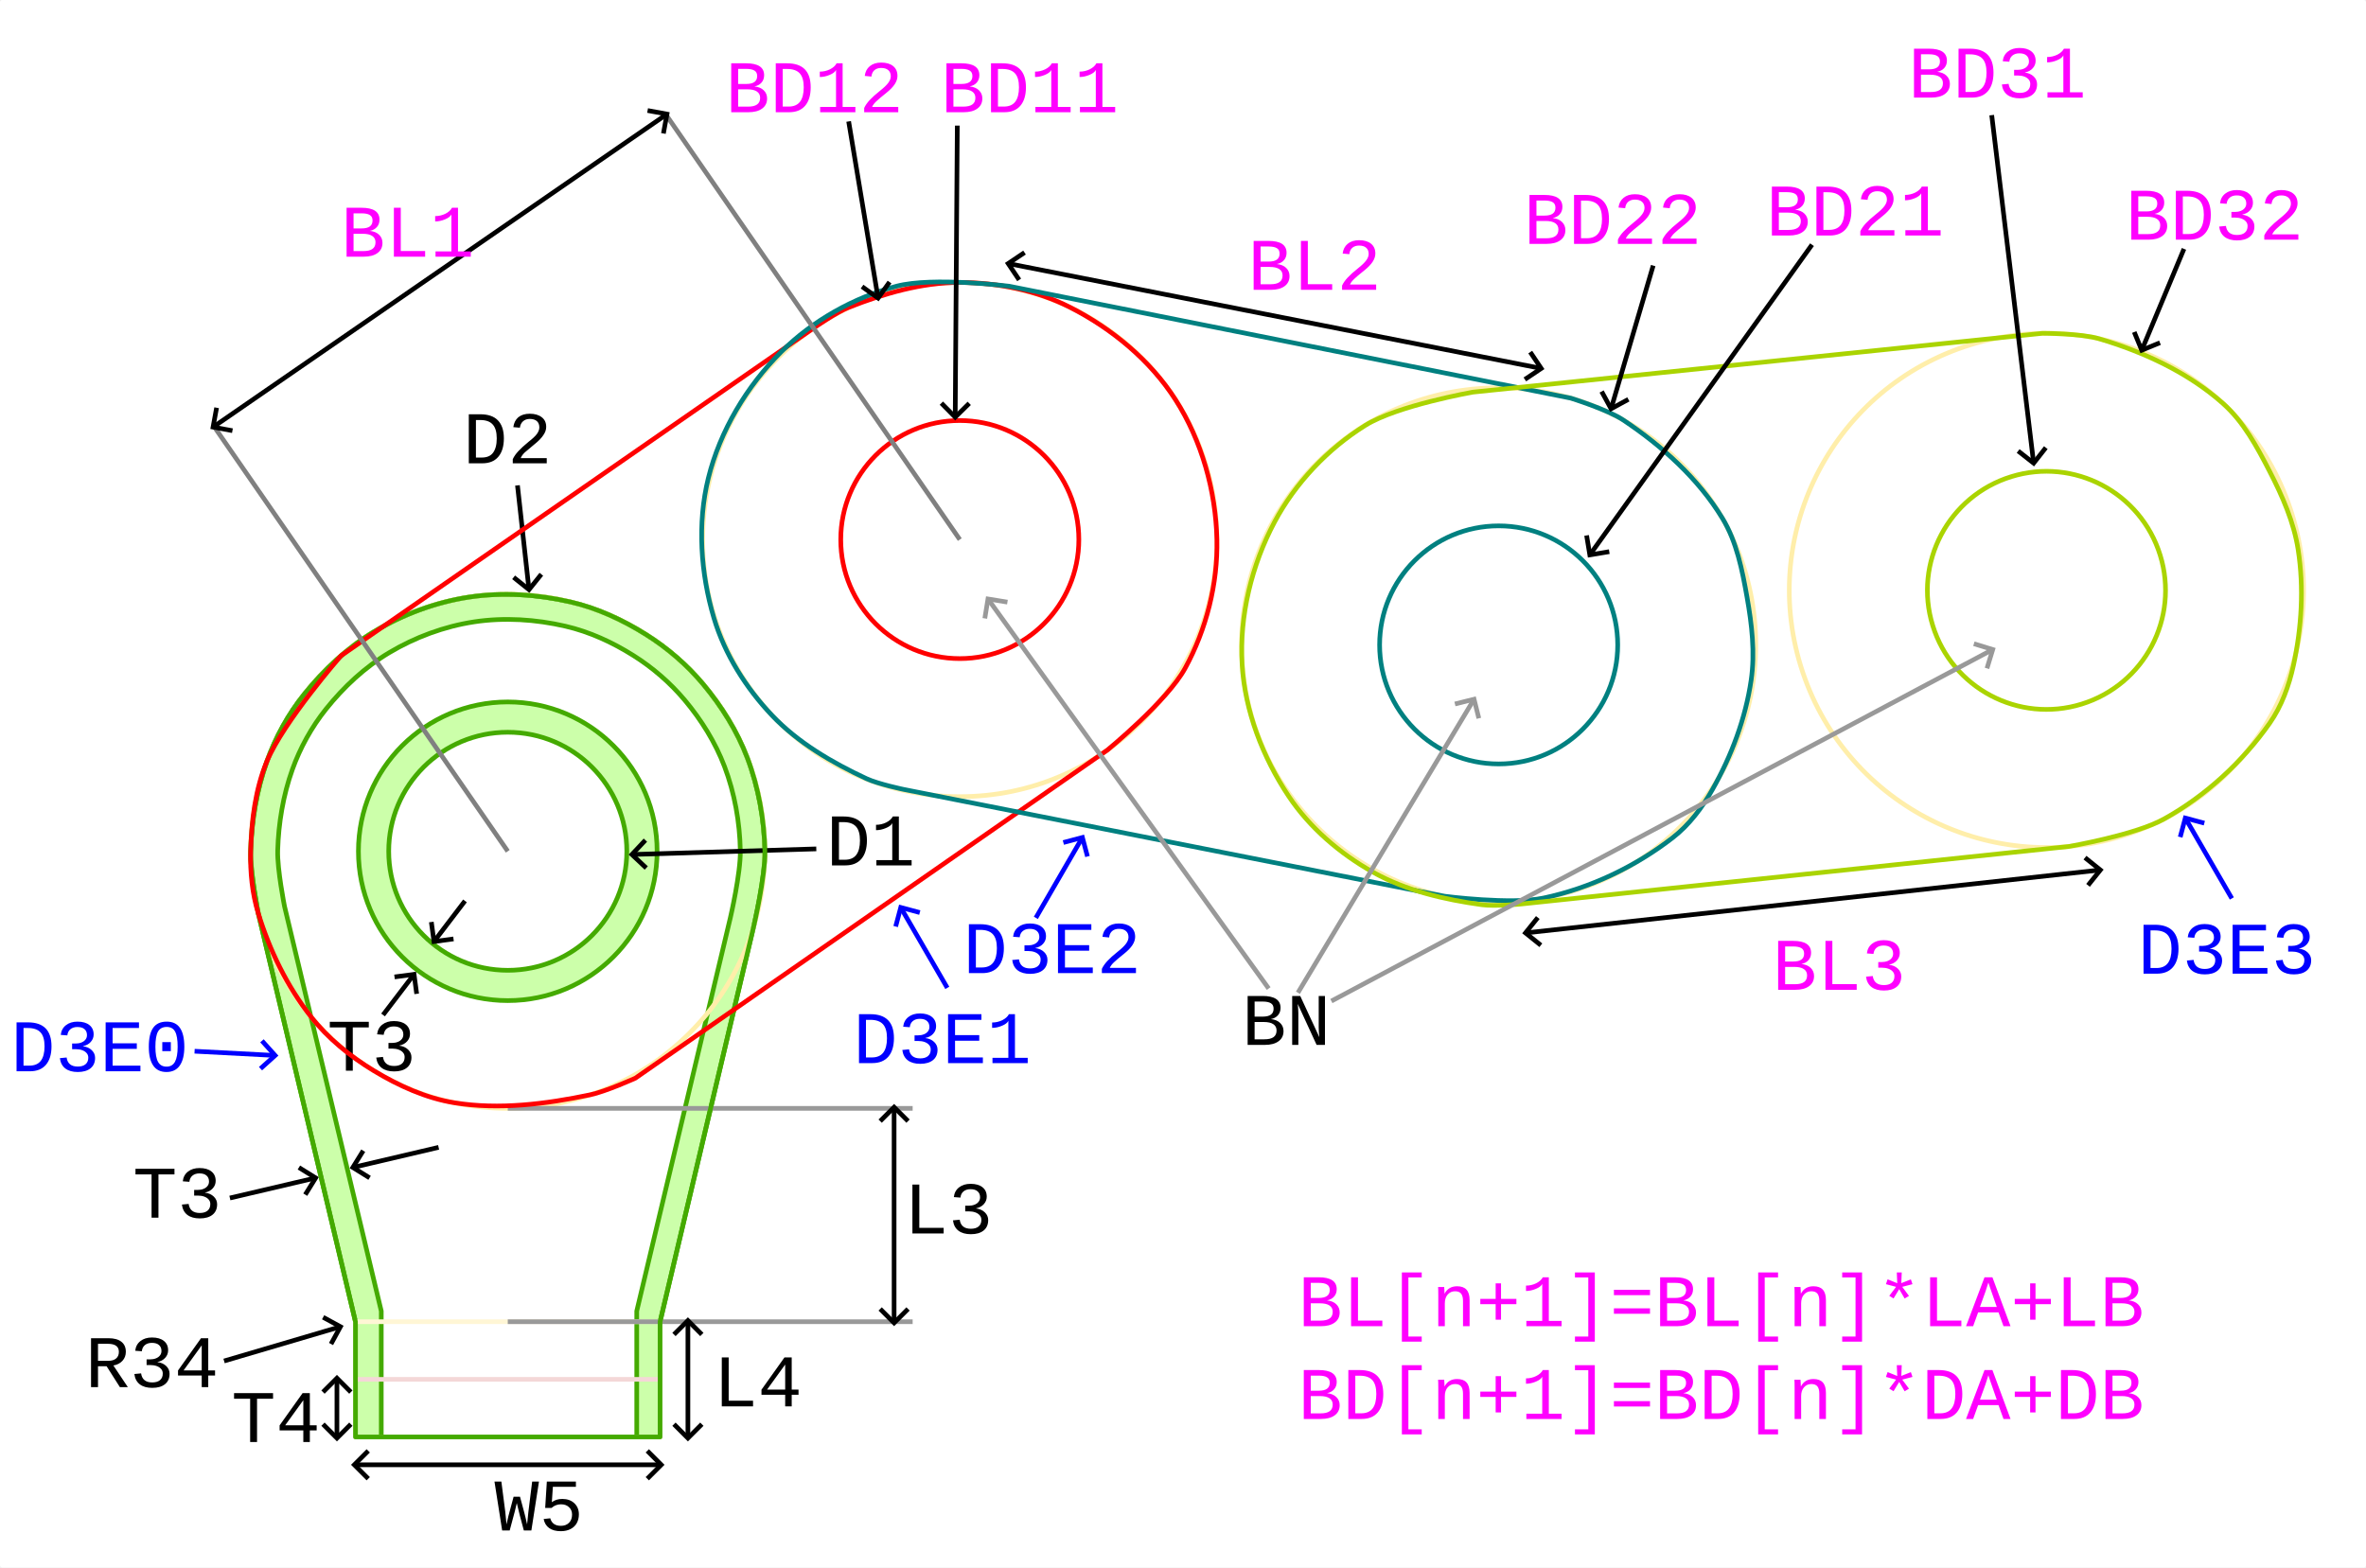
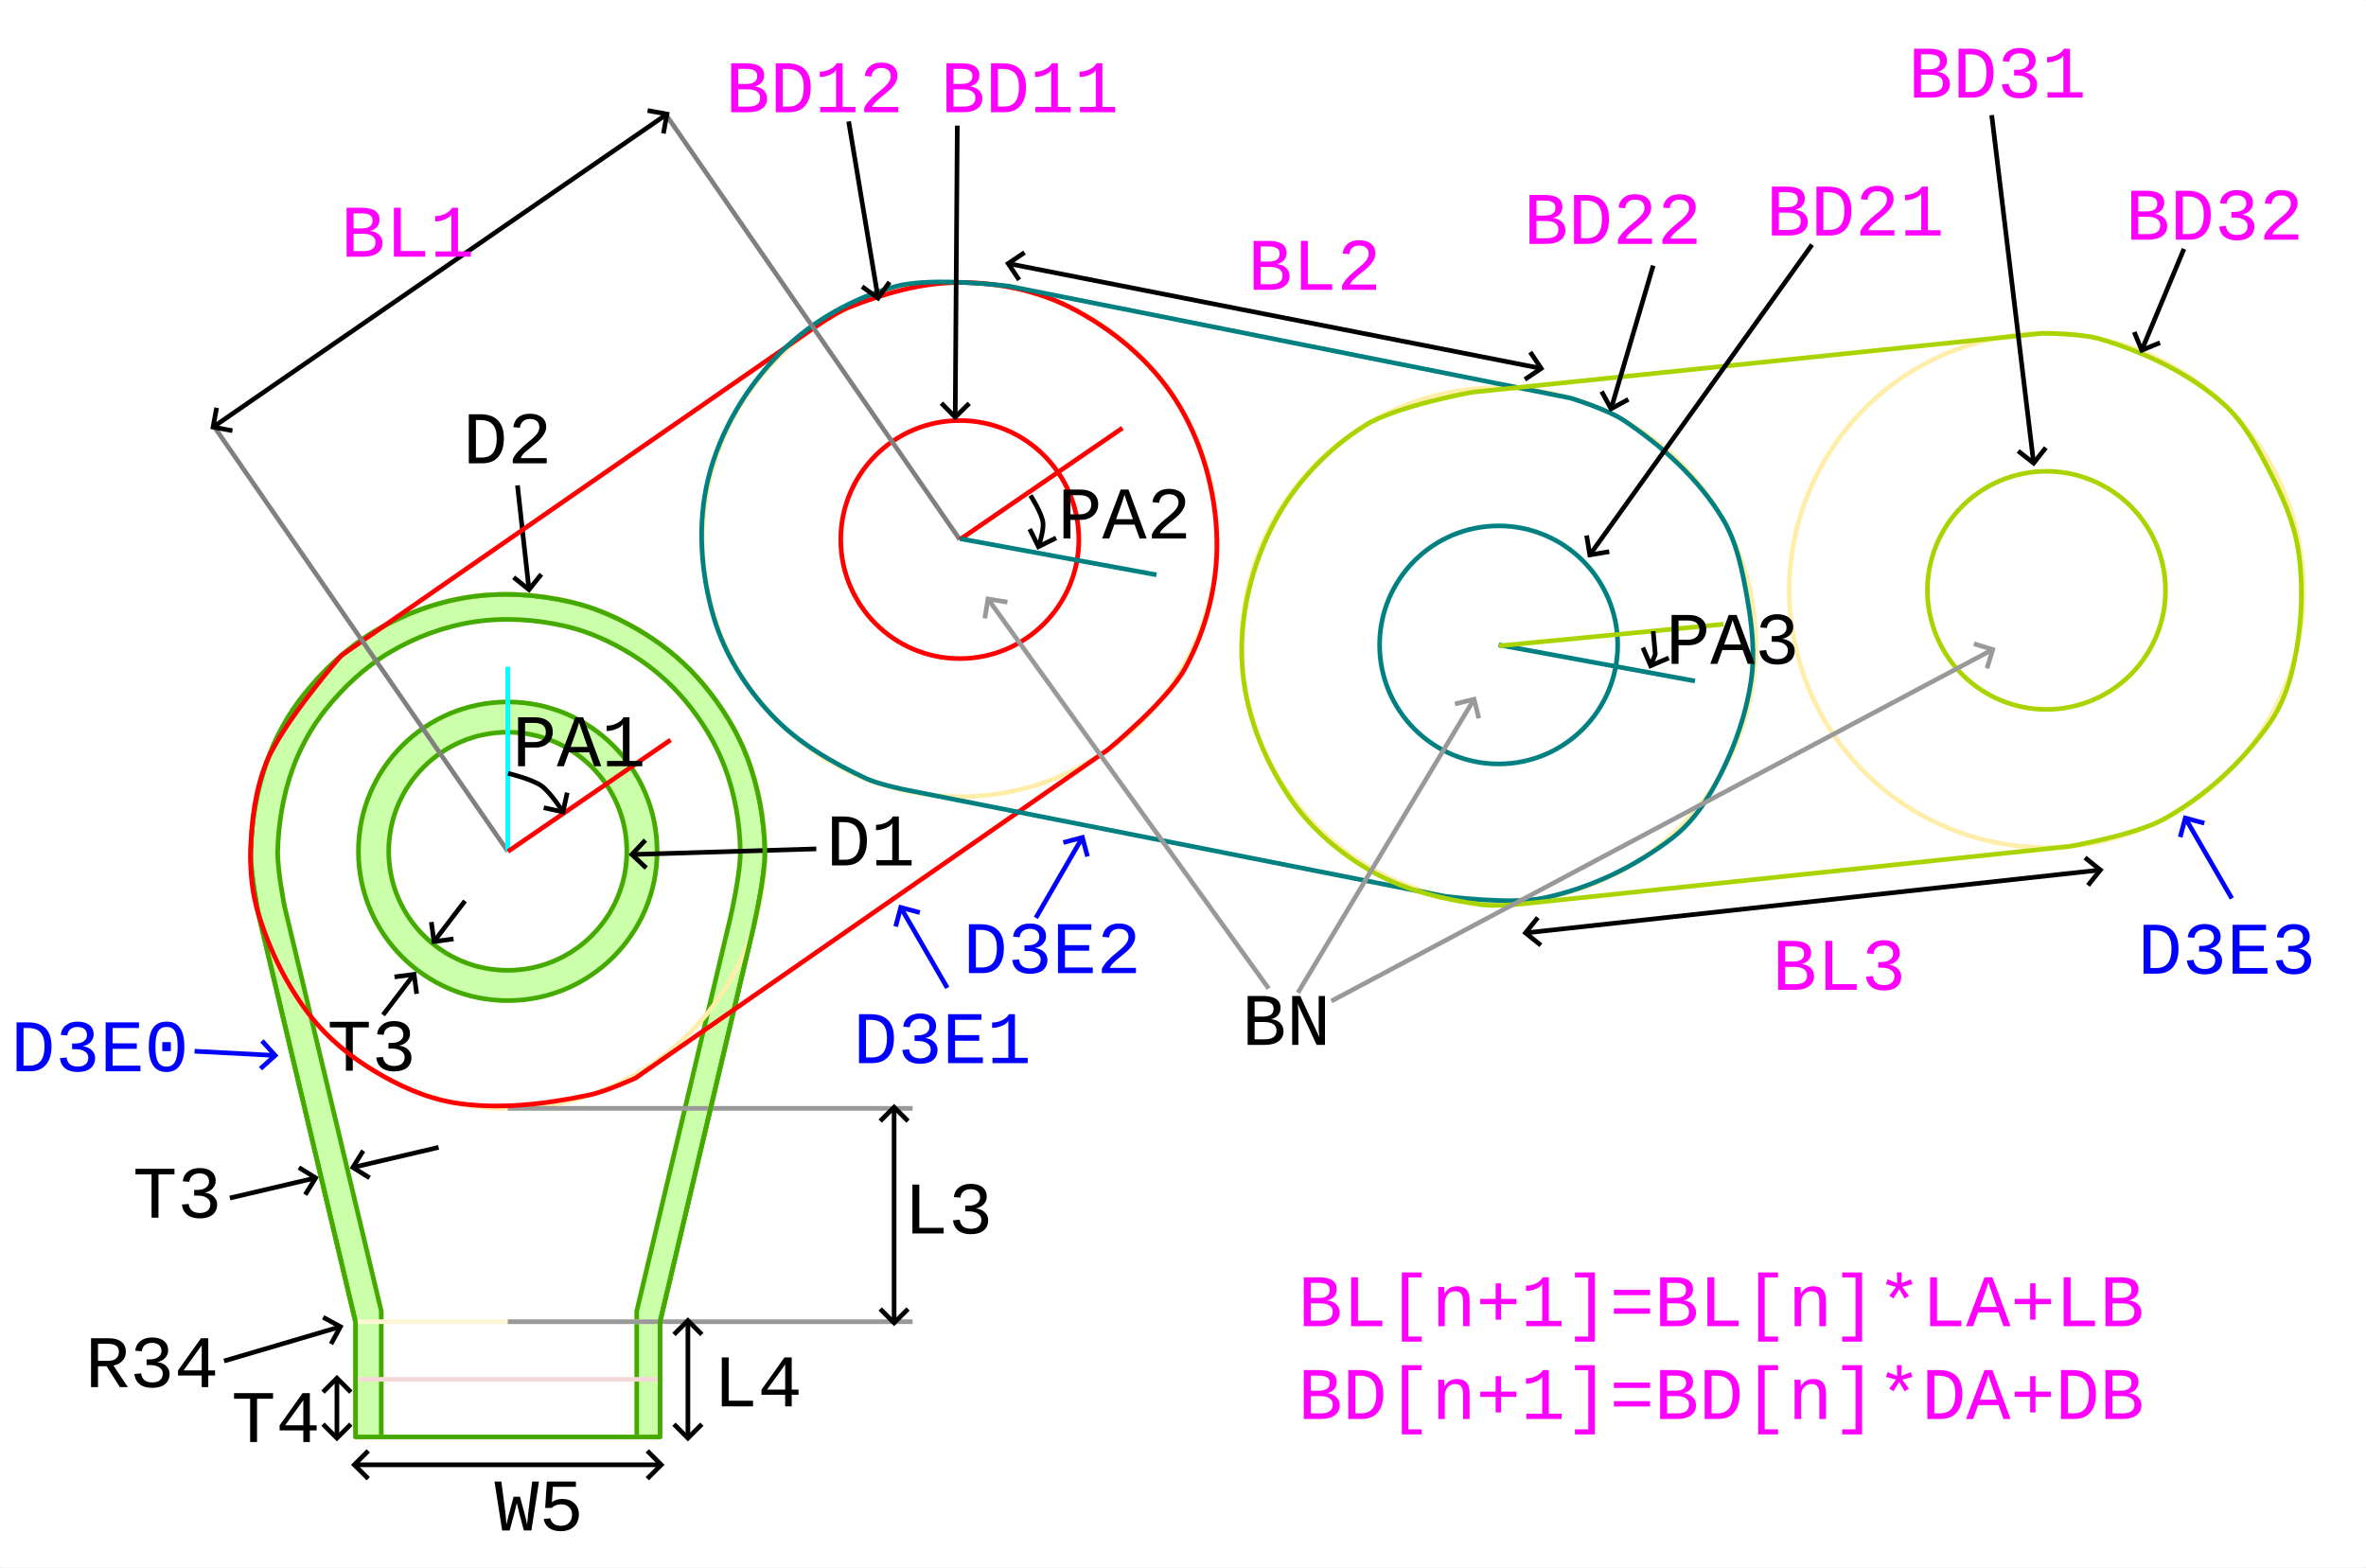
<svg xmlns="http://www.w3.org/2000/svg" width="510.039" height="337.957" viewBox="0 0 134.948 89.418" version="1.1" id="svg1">
  <defs id="defs1">
+     <rect x="547.781" y="395.519" width="57.211" height="30.632" id="rect30" />
+     <rect x="527.059" y="493.723" width="55.409" height="31.984" id="rect29" />
+     <rect x="527.509" y="445.522" width="56.76" height="34.687" id="rect28" />
    <rect x="95.501" y="620.758" width="90.095" height="60.364" id="rect31" />
    <rect x="295.513" y="413.538" width="47.751" height="31.533" id="rect23" />
    <rect x="303.622" y="462.19" width="205.172" height="58.429" id="rect19" />
    <rect x="482.912" y="196.408" width="78.383" height="30.632" id="rect9" />
    <rect x="417.142" y="141.45" width="72.076" height="41.444" id="rect8" />
    <rect x="450.477" y="174.785" width="87.393" height="44.147" id="rect5" />
    <rect x="317.136" y="151.36" width="96.402" height="42.345" id="rect4" />
    <rect x="388.312" y="417.142" width="93.249" height="45.048" id="rect22" />
    <rect x="321.641" y="211.274" width="82.888" height="29.732" id="rect18" />
    <rect x="437.864" y="200.012" width="54.508" height="37.39" id="rect17" />
    <rect x="334.705" y="174.335" width="62.616" height="39.192" id="rect16" />
    <rect x="362.184" y="394.057" width="57.661" height="51.676" id="rect6" />
    <marker style="overflow:visible" id="ArrowWide-2" refX="0" refY="0" orient="auto-start-reverse" markerWidth="1" markerHeight="1" viewBox="0 0 1 1" preserveAspectRatio="xMidYMid">
      <path style="fill:none;stroke:context-stroke;stroke-width:1;stroke-linecap:butt" d="M 3,-3 0,0 3,3" transform="rotate(180,0.125,0)" id="path5-6" />
    </marker>
    <marker style="overflow:visible" id="ArrowWide" refX="0" refY="0" orient="auto-start-reverse" markerWidth="1" markerHeight="1" viewBox="0 0 1 1" preserveAspectRatio="xMidYMid">
      <path style="fill:none;stroke:context-stroke;stroke-width:1;stroke-linecap:butt" d="M 3,-3 0,0 3,3" transform="rotate(180,0.125,0)" id="path5" />
    </marker>
    <rect x="273.941" y="138.244" width="34.72" height="29.942" id="rect10" />
    <rect x="254.51" y="220.427" width="36.95" height="28.668" id="rect12" />
    <rect x="237.628" y="277.763" width="48.417" height="32.491" id="rect13" />
    <rect x="37.906" y="260.881" width="38.543" height="33.446" id="rect14" />
    <rect x="136.652" y="311.528" width="50.966" height="32.491" id="rect15" />
    <rect x="69.599" y="207.67" width="28.831" height="25.001" id="rect43" />
    <marker style="overflow:visible" id="ArrowWide-0" refX="0" refY="0" orient="auto-start-reverse" markerWidth="1" markerHeight="1" viewBox="0 0 1 1" preserveAspectRatio="xMidYMid">
      <path style="fill:none;stroke:context-stroke;stroke-width:1;stroke-linecap:butt" d="M 3,-3 0,0 3,3" transform="rotate(180,0.125,0)" id="path5-2" />
    </marker>
    <rect x="69.599" y="207.67" width="28.831" height="25.001" id="rect43-2" />
    <rect x="43.021" y="286.442" width="29.506" height="22.525" id="rect44" />
    <rect x="95.501" y="620.758" width="90.095" height="60.364" id="rect31-7" />
    <marker style="overflow:visible" id="ArrowWide-2-9" refX="0" refY="0" orient="auto-start-reverse" markerWidth="1" markerHeight="1" viewBox="0 0 1 1" preserveAspectRatio="xMidYMid">
      <path style="fill:none;stroke:context-stroke;stroke-width:1;stroke-linecap:butt" d="M 3,-3 0,0 3,3" transform="rotate(180,0.125,0)" id="path5-6-1" />
    </marker>
    <rect x="95.501" y="620.758" width="90.095" height="60.364" id="rect31-7-6" />
    <marker style="overflow:visible" id="ArrowWide-2-9-8" refX="0" refY="0" orient="auto-start-reverse" markerWidth="1" markerHeight="1" viewBox="0 0 1 1" preserveAspectRatio="xMidYMid">
      <path style="fill:none;stroke:context-stroke;stroke-width:1;stroke-linecap:butt" d="M 3,-3 0,0 3,3" transform="rotate(180,0.125,0)" id="path5-6-1-7" />
    </marker>
    <rect x="95.501" y="620.758" width="90.095" height="60.364" id="rect31-7-7" />
    <marker style="overflow:visible" id="ArrowWide-2-9-5" refX="0" refY="0" orient="auto-start-reverse" markerWidth="1" markerHeight="1" viewBox="0 0 1 1" preserveAspectRatio="xMidYMid">
      <path style="fill:none;stroke:context-stroke;stroke-width:1;stroke-linecap:butt" d="M 3,-3 0,0 3,3" transform="rotate(180,0.125,0)" id="path5-6-1-9" />
    </marker>
  </defs>
  <g id="layer1" style="display:inline" transform="translate(-6.303905,-50.40377)">
    <rect style="fill:#ffffff;stroke:#ffffff;stroke-width:0.265;stroke-linejoin:round;stroke-dasharray:none" id="rect32" width="134.683" height="89.153" x="6.436" y="50.536" />
    <circle style="fill:none;stroke:#ffeeaa;stroke-width:0.265;stroke-linejoin:round" id="path1-3-2" cx="61.047" cy="81.182" r="14.665" />
    <circle style="fill:none;stroke:#ffeeaa;stroke-width:0.265;stroke-linejoin:round" id="path1-3-2-4" cx="91.782" cy="87.191" r="14.665" />
    <path style="fill:#ffffff;stroke:#000000;stroke-width:0.265;stroke-linejoin:round;marker-start:url(#ArrowWide-2)" d="m 24.243,117.61 -4.827,1.132" id="path34-7" />
    <path style="fill:#ccffaa;stroke:#44aa00;stroke-width:0.265;stroke-linejoin:round" d="m 26.579,132.372 v -6.574 l -5.545,-23.299 c 0,0 -0.467,-2.35 -0.433,-3.537 0.05,-1.74 0.344,-3.5 0.93,-5.14 0.492,-1.376 1.219,-2.689 2.132,-3.829 1.116,-1.394 2.463,-2.653 3.996,-3.569 1.643,-0.982 3.504,-1.673 5.396,-1.959 1.909,-0.289 3.905,-0.16 5.787,0.275 1.521,0.352 2.98,1.023 4.302,1.853 1.221,0.768 2.34,1.733 3.267,2.838 1.049,1.251 1.938,2.676 2.517,4.203 0.641,1.689 0.967,3.521 1.002,5.328 0.028,1.435 -0.632,4.26 -0.632,4.26 l -5.346,22.576 v 6.574 z" id="path14" />
    <path style="fill:#ffffff;stroke:#44aa00;stroke-width:0.265;stroke-linejoin:round" d="m 28.05,132.372 v -7.18 l -5.518,-23.086 c 0,0 -0.42,-2.115 -0.389,-3.183 0.045,-1.566 0.309,-3.151 0.837,-4.626 0.443,-1.238 1.097,-2.42 1.918,-3.446 1.004,-1.255 2.216,-2.388 3.595,-3.212 1.478,-0.884 3.153,-1.505 4.855,-1.763 1.718,-0.26 3.513,-0.144 5.206,0.248 1.369,0.316 2.681,0.92 3.87,1.668 1.099,0.691 2.106,1.559 2.939,2.554 0.944,1.126 1.743,2.409 2.265,3.783 0.577,1.521 0.87,3.169 0.901,4.795 0.025,1.292 -0.569,3.834 -0.569,3.834 l -5.339,22.436 v 7.18 z" id="path2-2" />
    <rect style="fill:none;stroke:#f4d7d7;stroke-width:0.265;stroke-linejoin:round" id="rect2-6" width="17.373" height="3.287" x="26.579" y="129.085" />
    <circle style="fill:none;stroke:#ffeeaa;stroke-width:0.265;stroke-linejoin:round" id="path1-3" cx="35.265" cy="98.963" r="14.665" />
    <circle style="fill:#ccffaa;stroke:#44aa00;stroke-width:0.265;stroke-linejoin:round" id="path1-35" cx="35.265" cy="98.963" r="8.518" />
    <circle style="fill:#ffffff;stroke:#44aa00;stroke-width:0.265;stroke-linejoin:round" id="circle14" cx="35.265" cy="98.963" r="6.79" />
    <rect style="fill:none;stroke:#fff6d5;stroke-width:0.265;stroke-linejoin:round" id="rect2" width="17.373" height="6.574" x="26.579" y="125.799" />
    <path style="fill:none;stroke:#999999;stroke-width:0.265;stroke-linejoin:round" d="M 35.265,113.628 H 58.358" id="path15" />
    <path style="fill:none;stroke:#999999;stroke-width:0.265;stroke-linejoin:round" d="M 35.265,125.799 H 58.358" id="path3-1" />
    <path style="fill:none;stroke:#000000;stroke-width:0.265;stroke-linejoin:round;marker-start:url(#ArrowWide);marker-end:url(#ArrowWide)" d="m 57.3,113.628 v 12.171" id="path16" />
    <path style="fill:none;stroke:#000000;stroke-width:0.265;stroke-linejoin:round;marker-start:url(#ArrowWide);marker-end:url(#ArrowWide)" d="m 45.54,125.799 v 6.574" id="path17" />
    <path style="fill:none;stroke:#000000;stroke-width:0.265;stroke-linejoin:round;marker-start:url(#ArrowWide);marker-end:url(#ArrowWide)" d="M 26.579,133.96 H 43.952" id="path18" />
    <path style="fill:none;stroke:#000000;stroke-width:0.265;stroke-linejoin:round;marker-start:url(#ArrowWide)" d="M 42.411,99.145 52.862,98.827" id="path19" />
    <path style="fill:none;stroke:#000000;stroke-width:0.265;stroke-linejoin:round;marker-start:url(#ArrowWide)" d="M 36.469,83.973 35.819,78.092" id="path20" />
    <path style="fill:none;stroke:#000000;stroke-width:0.265;stroke-linejoin:round;marker-start:url(#ArrowWide)" d="m 25.658,126.101 -6.574,1.938" id="path21" />
    <text xml:space="preserve" transform="matrix(0.2645833,0,0,0.2645833,-19.0575,59.42451)" id="text10" style="font-size:16px;line-height:normal;font-family:'Liberation Mono';-inkscape-font-specification:'Liberation Mono';text-decoration-color:#000000;white-space:pre;shape-inside:url(#rect10);display:inline;fill:#000000;stroke-width:1;-inkscape-stroke:none;stop-color:#000000">
      <tspan x="273.941" y="152.481" id="tspan1">D1</tspan>
    </text>
    <text xml:space="preserve" style="font-size:4.233px;line-height:normal;font-family:'Liberation Mono';-inkscape-font-specification:'Liberation Mono';text-decoration-color:#000000;white-space:pre;fill:#000000;stroke-width:0.265;-inkscape-stroke:none;stop-color:#000000" x="32.714" y="76.833" id="text11">
      <tspan id="tspan11" style="stroke-width:0.265" x="32.714" y="76.833">D2</tspan>
    </text>
    <text xml:space="preserve" transform="matrix(0.2645833,0,0,0.2645833,-9.486809,58.67771)" id="text12" style="font-size:16px;line-height:normal;font-family:'Liberation Mono';-inkscape-font-specification:'Liberation Mono';text-decoration-color:#000000;white-space:pre;shape-inside:url(#rect12);display:inline;fill:#000000;stroke-width:1;-inkscape-stroke:none;stop-color:#000000">
      <tspan x="254.51" y="234.662" id="tspan2">L3</tspan>
    </text>
    <text xml:space="preserve" transform="matrix(0.2645833,0,0,0.2645833,-15.89203,53.36812)" id="text13" style="font-size:16px;line-height:normal;font-family:'Liberation Mono';-inkscape-font-specification:'Liberation Mono';text-decoration-color:#000000;white-space:pre;shape-inside:url(#rect13);display:inline;fill:#000000;stroke-width:1;-inkscape-stroke:none;stop-color:#000000">
      <tspan x="237.627" y="292" id="tspan3">L4</tspan>
    </text>
    <text xml:space="preserve" transform="matrix(0.2645833,0,0,0.2645833,1.132374,56.73929)" id="text14" style="font-size:16px;line-height:normal;font-family:'Liberation Mono';-inkscape-font-specification:'Liberation Mono';text-decoration-color:#000000;white-space:pre;shape-inside:url(#rect14);display:inline;fill:#000000;stroke-width:1;-inkscape-stroke:none;stop-color:#000000">
      <tspan x="37.906" y="275.117" id="tspan4">R34</tspan>
    </text>
    <text xml:space="preserve" transform="matrix(0.2645833,0,0,0.2645833,-1.648841,51.51398)" id="text15" style="font-size:16px;line-height:normal;font-family:'Liberation Mono';-inkscape-font-specification:'Liberation Mono';text-decoration-color:#000000;white-space:pre;shape-inside:url(#rect15);display:inline;fill:#000000;stroke-width:1;-inkscape-stroke:none;stop-color:#000000">
      <tspan x="136.652" y="325.764" id="tspan5">W5</tspan>
    </text>
    <path style="fill:none;stroke:#44aa00;stroke-width:0.265;stroke-linejoin:round" d="m 26.579,132.372 v -6.574 l -5.545,-23.299 c 0,0 -0.467,-2.35 -0.433,-3.537 0.05,-1.74 0.344,-3.5 0.93,-5.14 0.492,-1.376 1.219,-2.689 2.132,-3.829 1.116,-1.394 2.463,-2.653 3.996,-3.569 1.643,-0.982 3.504,-1.673 5.396,-1.959 1.909,-0.289 3.905,-0.16 5.787,0.275 1.521,0.352 2.98,1.023 4.302,1.853 1.221,0.768 2.34,1.733 3.267,2.838 1.049,1.251 1.938,2.676 2.517,4.203 0.641,1.689 0.967,3.521 1.002,5.328 0.028,1.435 -0.632,4.26 -0.632,4.26 l -5.346,22.576 v 6.574 z" id="path2-6" />
    <path style="fill:#ffffff;stroke:#000000;stroke-width:0.265;stroke-linejoin:round;marker-start:url(#ArrowWide)" d="m 26.493,116.984 4.827,-1.132" id="path34" />
    <text xml:space="preserve" transform="matrix(0.2645833,0,0,0.2645833,-4.5415,61.15176)" id="text34" style="font-size:16px;line-height:normal;font-family:'Liberation Mono';-inkscape-font-specification:'Liberation Mono';text-decoration-color:#000000;white-space:pre;shape-inside:url(#rect43);display:inline;fill:#000000;stroke-width:1;-inkscape-stroke:none;stop-color:#000000">
      <tspan x="69.6" y="221.906" id="tspan6">T3</tspan>
    </text>
    <path style="fill:#ffffff;stroke:#000000;stroke-width:0.265;stroke-linejoin:round;marker-start:url(#ArrowWide)" d="m 31.096,104.06 1.728,-2.265" id="path43" />
    <path style="fill:#ffffff;stroke:#000000;stroke-width:0.265;stroke-linejoin:round;marker-start:url(#ArrowWide-0)" d="m 29.88,106.034 -1.728,2.265" id="path43-5" />
    <text xml:space="preserve" transform="matrix(0.2645833,0,0,0.2645833,6.542181,52.767)" id="text34-7" style="font-size:16px;line-height:normal;font-family:'Liberation Mono';-inkscape-font-specification:'Liberation Mono';text-decoration-color:#000000;white-space:pre;shape-inside:url(#rect43-2);display:inline;fill:#000000;stroke-width:1;-inkscape-stroke:none;stop-color:#000000">
      <tspan x="69.6" y="221.906" id="tspan7">T3</tspan>
    </text>
    <path style="fill:#ffffff;stroke:#000000;stroke-width:0.265;stroke-linejoin:round;marker-start:url(#ArrowWide);marker-end:url(#ArrowWide)" d="m 25.521,129.085 v 3.287" id="path44" />
    <text xml:space="preserve" transform="matrix(0.2645833,0,0,0.2645833,8.11442,53.10651)" id="text44" style="font-size:16px;line-height:normal;font-family:'Liberation Mono';-inkscape-font-specification:'Liberation Mono';text-decoration-color:#000000;white-space:pre;shape-inside:url(#rect44);display:inline;fill:#000000;stroke-width:1;-inkscape-stroke:none;stop-color:#000000">
      <tspan x="43.021" y="300.678" id="tspan8">T4</tspan>
    </text>
    <circle style="fill:none;stroke:#ff0000;stroke-width:0.265;stroke-linejoin:round" id="circle14-3" cx="61.047" cy="81.182" r="6.79" />
    <path style="fill:none;stroke:#ff0000;stroke-width:0.265;stroke-linejoin:round" d="M 42.543,111.905 69.471,93.185 c 0,0 3.397,-2.781 4.426,-4.66 1.211,-2.212 1.872,-4.823 1.814,-7.344 -0.063,-2.774 -0.867,-5.645 -2.363,-7.982 -1.434,-2.24 -3.631,-4.053 -6.002,-5.26 -1.919,-0.977 -4.147,-1.421 -6.3,-1.422 -2.164,-0.002 -4.322,0.628 -6.335,1.421 -0.69,0.272 -1.92,1.123 -1.92,1.123 l -27.034,18.746 c 0,0 -3.282,3.755 -4.226,6.016 -0.671,1.607 -0.88,3.399 -0.93,5.14 -0.034,1.187 0.086,2.401 0.433,3.537 0.644,2.108 1.639,4.159 3.001,5.893 0.975,1.242 2.24,2.271 3.591,3.088 1.414,0.855 2.976,1.567 4.607,1.83 2.548,0.41 5.204,0.072 7.73,-0.456 0.897,-0.187 2.58,-0.95 2.58,-0.95 z" id="path3" />
    <path style="fill:none;stroke:#008080;stroke-width:0.265;stroke-linejoin:round" d="M 95.892,73.114 63.866,66.73 c 0,0 -4.356,-0.548 -6.427,-5.02e-4 -2.438,0.645 -4.786,1.964 -6.574,3.742 -1.968,1.956 -3.497,4.516 -4.161,7.21 -0.637,2.583 -0.439,5.424 0.319,7.974 0.613,2.064 1.826,3.986 3.307,5.548 1.489,1.57 3.431,2.701 5.393,3.616 0.672,0.313 2.137,0.618 2.137,0.618 l 30.828,6.089 c 0,0 3.816,0.496 5.663,0.103 2.649,-0.564 5.218,-1.783 7.359,-3.442 0.939,-0.728 1.682,-1.716 2.267,-2.75 1.085,-1.919 1.887,-4.053 2.206,-6.234 0.229,-1.562 0.042,-3.176 -0.234,-4.73 -0.275,-1.549 -0.587,-3.161 -1.404,-4.505 -1.379,-2.269 -3.45,-4.134 -5.66,-5.607 -0.899,-0.599 -2.992,-1.247 -2.992,-1.247 z" id="path3-5" />
    <path style="fill:#ffffff;stroke:#808080;stroke-width:0.265;stroke-linejoin:round" d="m 18.51,74.73 16.755,24.233" id="path4" />
    <path style="fill:#ffffff;stroke:#808080;stroke-width:0.265;stroke-linejoin:round" d="M 44.291,56.949 61.047,81.182" id="path4-6" />
    <path style="fill:none;stroke:#000000;stroke-width:0.265;stroke-linejoin:round;stroke-dasharray:none;marker-start:url(#ArrowWide-2);marker-end:url(#ArrowWide-2)" d="M 18.51,74.73 44.291,56.949" id="path6" />
    <text xml:space="preserve" transform="matrix(0.2645833,0,0,0.2645833,-70.09026,-42.98211)" id="text6" style="font-size:16px;line-height:normal;font-family:'Liberation Mono';-inkscape-font-specification:'Liberation Mono';text-decoration-color:#000000;white-space:pre;shape-inside:url(#rect6);fill:#ff00ff;stroke:none;stroke-width:1;-inkscape-stroke:none;stop-color:#000000">
      <tspan x="362.184" y="408.293" id="tspan9">BL1</tspan>
    </text>
    <circle style="fill:none;stroke:#008080;stroke-width:0.265;stroke-linejoin:round" id="circle14-3-9" cx="91.782" cy="87.191" r="6.79" />
    <circle style="fill:none;stroke:#ffeeaa;stroke-width:0.265;stroke-linejoin:round" id="path1-3-2-4-0" cx="92.721" cy="116.652" r="14.665" transform="rotate(-17.17073)" />
    <path style="fill:none;stroke:#aad400;stroke-width:0.265;stroke-linejoin:round" d="m 122.797,69.417 -32.484,3.355 c 0,0 -4.323,0.762 -6.14,1.897 -2.138,1.336 -3.993,3.289 -5.176,5.516 -1.303,2.45 -2.008,5.347 -1.847,8.117 0.154,2.656 1.182,5.312 2.659,7.525 1.195,1.791 2.921,3.269 4.798,4.324 1.886,1.061 4.076,1.568 6.22,1.862 0.735,0.101 2.224,-0.04 2.224,-0.04 l 31.252,-3.284 c 0,0 3.793,-0.653 5.441,-1.573 2.364,-1.32 4.46,-3.244 6.015,-5.461 0.682,-0.972 1.1,-2.136 1.354,-3.296 0.47,-2.153 0.606,-4.429 0.268,-6.607 -0.243,-1.56 -0.897,-3.047 -1.62,-4.451 -0.72,-1.399 -1.494,-2.847 -2.672,-3.89 -1.988,-1.761 -4.517,-2.932 -7.063,-3.686 -1.036,-0.307 -3.226,-0.308 -3.226,-0.308 z" id="path3-5-3" />
    <circle style="fill:none;stroke:#aad400;stroke-width:0.265;stroke-linejoin:round" id="circle14-3-9-6" cx="92.721" cy="116.652" r="6.79" transform="rotate(-17.17073)" />
    <path style="fill:none;stroke:#000000;stroke-width:0.265;stroke-linejoin:round;stroke-dasharray:none;marker-start:url(#ArrowWide-2);marker-end:url(#ArrowWide-2)" d="m 63.871,65.449 30.274,5.959" id="path9" />
    <path style="fill:none;stroke:#000000;stroke-width:0.265;stroke-linejoin:round;stroke-dasharray:none;marker-start:url(#ArrowWide-2)" d="M 56.376,67.342 54.708,57.33" id="path10" />
    <path style="fill:none;stroke:#000000;stroke-width:0.265;stroke-linejoin:round;stroke-dasharray:none;marker-start:url(#ArrowWide-2)" d="M 60.786,74.135 60.905,57.568" id="path11" />
    <text xml:space="preserve" transform="matrix(0.2645833,0,0,0.2645833,-40.88177,6.912952)" id="text16" style="font-size:16px;line-height:normal;font-family:'Liberation Mono';-inkscape-font-specification:'Liberation Mono';text-decoration-color:#000000;white-space:pre;shape-inside:url(#rect16);fill:#ff00ff;stroke:none;stroke-width:1;-inkscape-stroke:none;stop-color:#000000">
      <tspan x="334.705" y="188.57" id="tspan10">BD12</tspan>
    </text>
    <text xml:space="preserve" transform="matrix(0.2645833,0,0,0.2645833,-55.89956,0.1191888)" id="text17" style="font-size:16px;line-height:normal;font-family:'Liberation Mono';-inkscape-font-specification:'Liberation Mono';text-decoration-color:#000000;white-space:pre;shape-inside:url(#rect17);fill:#ff00ff;stroke:none;stroke-width:1;-inkscape-stroke:none;stop-color:#000000">
      <tspan x="437.863" y="214.248" id="tspan12">BD11</tspan>
    </text>
    <text xml:space="preserve" transform="matrix(0.2645833,0,0,0.2645833,-7.628085,7.270518)" id="text18" style="font-size:16px;line-height:normal;font-family:'Liberation Mono';-inkscape-font-specification:'Liberation Mono';text-decoration-color:#000000;white-space:pre;shape-inside:url(#rect18);fill:#ff00ff;stroke:none;stroke-width:1;-inkscape-stroke:none;stop-color:#000000">
      <tspan x="321.641" y="225.51" id="tspan13">BL2</tspan>
    </text>
    <path style="fill:none;stroke:#000000;stroke-width:0.265;stroke-linejoin:round;stroke-dasharray:none;marker-start:url(#ArrowWide-2);marker-end:url(#ArrowWide-2)" d="M 93.377,103.613 126.035,100.037" id="path22" />
    <text xml:space="preserve" transform="matrix(0.2645833,0,0,0.2645833,4.648364,-7.270518)" id="text22" style="font-size:16px;line-height:normal;font-family:'Liberation Mono';-inkscape-font-specification:'Liberation Mono';text-decoration-color:#000000;white-space:pre;shape-inside:url(#rect22);fill:#ff00ff;stroke:none;stroke-width:1;-inkscape-stroke:none;stop-color:#000000">
      <tspan x="388.312" y="431.379" id="tspan14">BL3</tspan>
    </text>
    <path style="fill:none;stroke:#000000;stroke-width:0.265;stroke-linejoin:round;stroke-dasharray:none;marker-start:url(#ArrowWide-2)" d="m 98.212,73.659 2.384,-8.105" id="path1" />
    <path style="fill:none;stroke:#000000;stroke-width:0.265;stroke-linejoin:round;stroke-dasharray:none;marker-start:url(#ArrowWide-2)" d="M 97.02,82.002 109.654,64.362" id="path2" />
    <text xml:space="preserve" transform="matrix(0.2645833,0,0,0.2645833,9.296728,20.50048)" id="text2" style="font-size:16px;line-height:normal;font-family:'Liberation Mono';-inkscape-font-specification:'Liberation Mono';text-decoration-color:#000000;white-space:pre;shape-inside:url(#rect4);fill:#ff00ff;stroke:none;stroke-width:1;-inkscape-stroke:none;stop-color:#000000">
      <tspan x="317.137" y="165.598" id="tspan15">BD22</tspan>
    </text>
    <text xml:space="preserve" transform="matrix(0.2645833,0,0,0.2645833,-12.15726,13.8259)" id="text4" style="font-size:16px;line-height:normal;font-family:'Liberation Mono';-inkscape-font-specification:'Liberation Mono';text-decoration-color:#000000;white-space:pre;shape-inside:url(#rect5);fill:#ff00ff;stroke:none;stroke-width:1;-inkscape-stroke:none;stop-color:#000000">
      <tspan x="450.477" y="189.022" id="tspan16">BD21</tspan>
    </text>
    <path style="fill:none;stroke:#000000;stroke-width:0.265;stroke-linejoin:round;stroke-dasharray:none;marker-start:url(#ArrowWide-2)" d="M 122.288,76.758 119.904,56.972" id="path7" />
    <path style="fill:none;stroke:#000000;stroke-width:0.265;stroke-linejoin:round;stroke-dasharray:none;marker-start:url(#ArrowWide-2)" d="m 128.486,70.321 2.384,-5.721" id="path8" />
    <text xml:space="preserve" transform="matrix(0.2645833,0,0,0.2645833,4.767553,14.77941)" id="text8" style="font-size:16px;line-height:normal;font-family:'Liberation Mono';-inkscape-font-specification:'Liberation Mono';text-decoration-color:#000000;white-space:pre;shape-inside:url(#rect8);fill:#ff00ff;stroke:none;stroke-width:1;-inkscape-stroke:none;stop-color:#000000">
      <tspan x="417.143" y="155.686" id="tspan17">BD31</tspan>
    </text>
    <text xml:space="preserve" transform="matrix(0.2645833,0,0,0.2645833,-0.2383776,8.343218)" id="text9" style="font-size:16px;line-height:normal;font-family:'Liberation Mono';-inkscape-font-specification:'Liberation Mono';text-decoration-color:#000000;white-space:pre;shape-inside:url(#rect9);fill:#ff00ff;stroke:none;stroke-width:1;-inkscape-stroke:none;stop-color:#000000">
      <tspan x="482.912" y="210.645" id="tspan18">BD32</tspan>
    </text>
    <text xml:space="preserve" transform="scale(0.2645833)" id="text19" style="font-size:16px;line-height:normal;font-family:'Liberation Mono';-inkscape-font-specification:'Liberation Mono';text-decoration-color:#000000;white-space:pre;shape-inside:url(#rect19);fill:#ff00ff;stroke-width:1;-inkscape-stroke:none;stop-color:#000000">
      <tspan x="303.621" y="476.426" id="tspan19">BL[n+1]=BL[n]*LA+LB
</tspan>
      <tspan x="303.621" y="496.426" id="tspan20">BD[n+1]=BD[n]*DA+DB</tspan>
    </text>
    <text xml:space="preserve" transform="matrix(0.2645833,0,0,0.2645833,-1.058333,-3.175)" id="text23" style="font-size:16px;line-height:normal;font-family:'Liberation Mono';-inkscape-font-specification:'Liberation Mono';text-decoration-color:#000000;white-space:pre;shape-inside:url(#rect23);fill:#000000;stroke-width:1;-inkscape-stroke:none;stop-color:#000000">
      <tspan x="295.514" y="427.776" id="tspan21">BN</tspan>
    </text>
    <path style="fill:#000000;stroke:#999999;stroke-width:0.265;stroke-linejoin:round;stroke-dasharray:none;marker-start:url(#ArrowWide-2)" d="M 62.693,84.624 78.665,106.793" id="path29" />
    <path style="fill:#000000;stroke:#999999;stroke-width:0.265;stroke-linejoin:round;stroke-dasharray:none;marker-start:url(#ArrowWide-2)" d="M 90.345,90.345 80.333,107.032" id="path30" />
    <path style="fill:#000000;stroke:#999999;stroke-width:0.265;stroke-linejoin:round;stroke-dasharray:none;marker-start:url(#ArrowWide-2)" d="M 119.904,87.485 82.24,107.508" id="path31" />
    <text xml:space="preserve" transform="matrix(0.2645833,0,0,0.2645833,-18.35508,-56.4955)" id="text31" style="font-size:16px;line-height:normal;font-family:'Liberation Mono';-inkscape-font-specification:'Liberation Mono';text-decoration-color:#000000;white-space:pre;shape-inside:url(#rect31);fill:#0000ff;stroke-width:1;-inkscape-stroke:none;stop-color:#000000">
      <tspan x="95.502" y="634.994" id="tspan22">D3E0</tspan>
    </text>
    <path style="fill:#000000;stroke:#0000ff;stroke-width:0.265;stroke-linejoin:round;stroke-dasharray:none;marker-end:url(#ArrowWide-2)" d="m 17.402,110.369 4.529,0.238" id="path32" />
    <path style="fill:#000000;stroke:#0000ff;stroke-width:0.265;stroke-linejoin:round;stroke-dasharray:none;marker-end:url(#ArrowWide-2-9)" d="m 60.334,106.755 -2.622,-4.529" id="path32-0" />
    <text xml:space="preserve" transform="matrix(0.2645833,0,0,0.2645833,29.69483,-56.96245)" id="text31-5" style="font-size:16px;line-height:normal;font-family:'Liberation Mono';-inkscape-font-specification:'Liberation Mono';text-decoration-color:#000000;white-space:pre;shape-inside:url(#rect31-7);display:inline;fill:#0000ff;stroke-width:1;-inkscape-stroke:none;stop-color:#000000">
      <tspan x="95.502" y="634.994" id="tspan23">D3E1</tspan>
    </text>
    <text xml:space="preserve" transform="matrix(0.2645833,0,0,0.2645833,35.96368,-62.09435)" id="text31-5-2" style="font-size:16px;line-height:normal;font-family:'Liberation Mono';-inkscape-font-specification:'Liberation Mono';text-decoration-color:#000000;white-space:pre;shape-inside:url(#rect31-7-6);display:inline;fill:#0000ff;stroke-width:1;-inkscape-stroke:none;stop-color:#000000">
      <tspan x="95.502" y="634.994" id="tspan24">D3E2</tspan>
    </text>
    <path style="fill:#000000;stroke:#0000ff;stroke-width:0.265;stroke-linejoin:round;stroke-dasharray:none;marker-end:url(#ArrowWide-2-9-8)" d="m 65.385,102.761 2.622,-4.529" id="path32-0-0" />
    <path style="fill:#000000;stroke:#0000ff;stroke-width:0.265;stroke-linejoin:round;stroke-dasharray:none;marker-end:url(#ArrowWide-2-9-5)" d="m 133.6,101.654 -2.622,-4.529" id="path32-0-8" />
    <text xml:space="preserve" transform="matrix(0.2645833,0,0,0.2645833,102.9607,-62.06336)" id="text31-5-9" style="font-size:16px;line-height:normal;font-family:'Liberation Mono';-inkscape-font-specification:'Liberation Mono';text-decoration-color:#000000;white-space:pre;shape-inside:url(#rect31-7-7);display:inline;fill:#0000ff;stroke-width:1;-inkscape-stroke:none;stop-color:#000000">
      <tspan x="95.502" y="634.994" id="tspan25">D3E3</tspan>
    </text>
+     <path style="fill:#ffffff;stroke:#00ffff;stroke-width:0.265;stroke-linejoin:round" d="M 35.265,98.963 V 88.438" id="path12" />
+     <path style="fill:#ffffff;stroke:#ff0000;stroke-width:0.265;stroke-linejoin:round" d="M 35.275,98.975 44.552,92.612" id="path13" />
+     <path style="display:inline;fill:#ffffff;stroke:#ff0000;stroke-width:0.265;stroke-linejoin:round" d="m 61.047,81.182 9.277,-6.363" id="path13-1" />
+     <path style="fill:#ffffff;stroke:#008080;stroke-width:0.265;stroke-linejoin:round" d="m 61.067,81.134 11.198,2.06" id="path24" />
+     <path style="display:inline;fill:#ffffff;stroke:#008080;stroke-width:0.265;stroke-linejoin:round" d="m 91.782,87.191 11.198,2.06" id="path24-3" />
+     <path style="fill:#ffffff;stroke:#aad400;stroke-width:0.265;stroke-linejoin:round" d="M 91.799,87.245 104.605,86.011" id="path25" />
+     <path style="fill:#ffffff;stroke:#000000;stroke-width:0.265;stroke-linejoin:round;marker-end:url(#ArrowWide-2)" d="m 35.28,94.517 c 0,0 1.353,0.322 1.907,0.715 0.506,0.359 1.192,1.43 1.192,1.43" id="path26" />
+     <path style="fill:#ffffff;stroke:#000000;stroke-width:0.265;stroke-linejoin:round;marker-end:url(#ArrowWide-2)" d="m 65.077,78.665 c 0,0 0.643,0.985 0.715,1.549 0.056,0.441 -0.238,1.311 -0.238,1.311" id="path27" />
+     <path style="fill:#ffffff;stroke:#000000;stroke-width:0.265;stroke-linejoin:round;marker-end:url(#ArrowWide-2)" d="m 100.595,86.412 0.119,1.311 -0.238,0.596" id="path28" />
+     <text xml:space="preserve" transform="matrix(0.2645833,0,0,0.2645833,-104.0518,-27.53262)" id="text28" style="font-size:16px;line-height:normal;font-family:'Liberation Mono';-inkscape-font-specification:'Liberation Mono';text-decoration-color:#000000;white-space:pre;shape-inside:url(#rect28);fill:#000000;stroke-width:1;-inkscape-stroke:none;stop-color:#000000">
+       <tspan x="527.51" y="459.758" id="tspan26">PA1</tspan>
+     </text>
+     <text xml:space="preserve" transform="matrix(0.2645833,0,0,0.2645833,-72.82437,-53.2774)" id="text29" style="font-size:16px;line-height:normal;font-family:'Liberation Mono';-inkscape-font-specification:'Liberation Mono';text-decoration-color:#000000;white-space:pre;shape-inside:url(#rect29);fill:#000000;stroke-width:1;-inkscape-stroke:none;stop-color:#000000">
+       <tspan x="527.059" y="507.959" id="tspan27">PA2</tspan>
+     </text>
+     <text xml:space="preserve" transform="matrix(0.2645833,0,0,0.2645833,-43.62311,-20.14291)" id="text30" style="font-size:16px;line-height:normal;font-family:'Liberation Mono';-inkscape-font-specification:'Liberation Mono';text-decoration-color:#000000;white-space:pre;shape-inside:url(#rect30);fill:#000000;stroke-width:1;-inkscape-stroke:none;stop-color:#000000">
+       <tspan x="547.781" y="409.756" id="tspan28">PA3</tspan>
+     </text>
  </g>
</svg>
